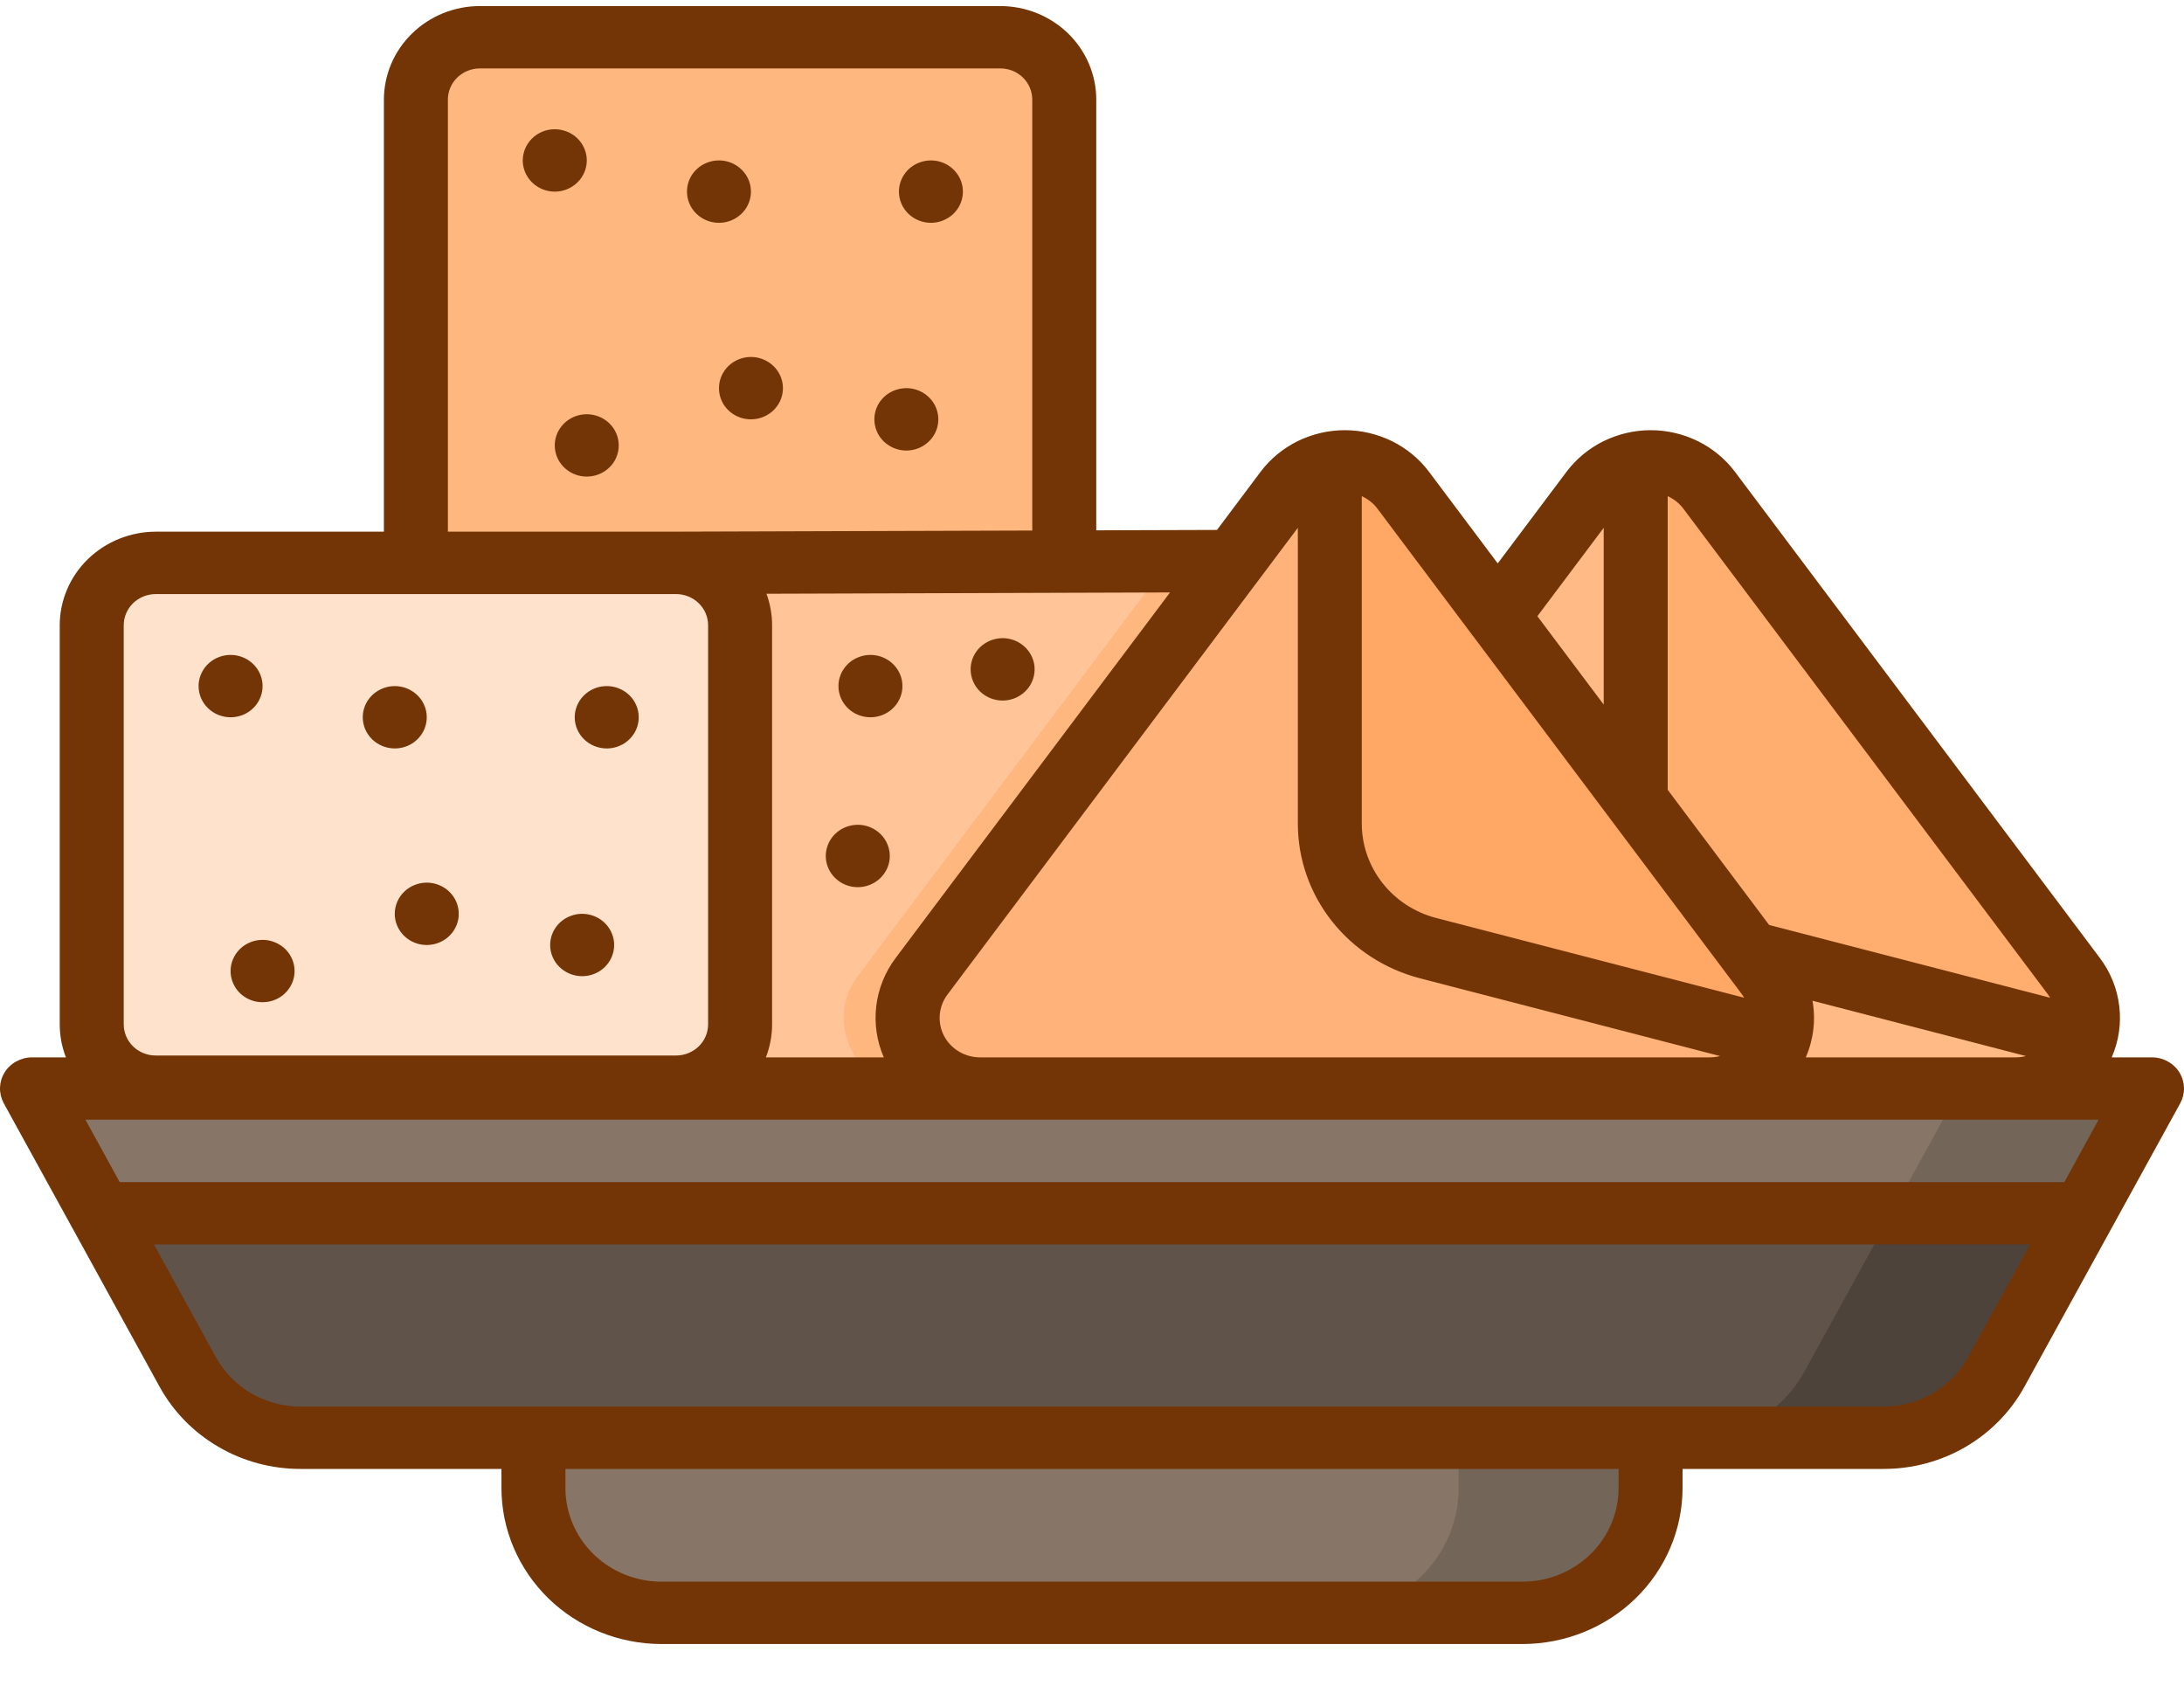
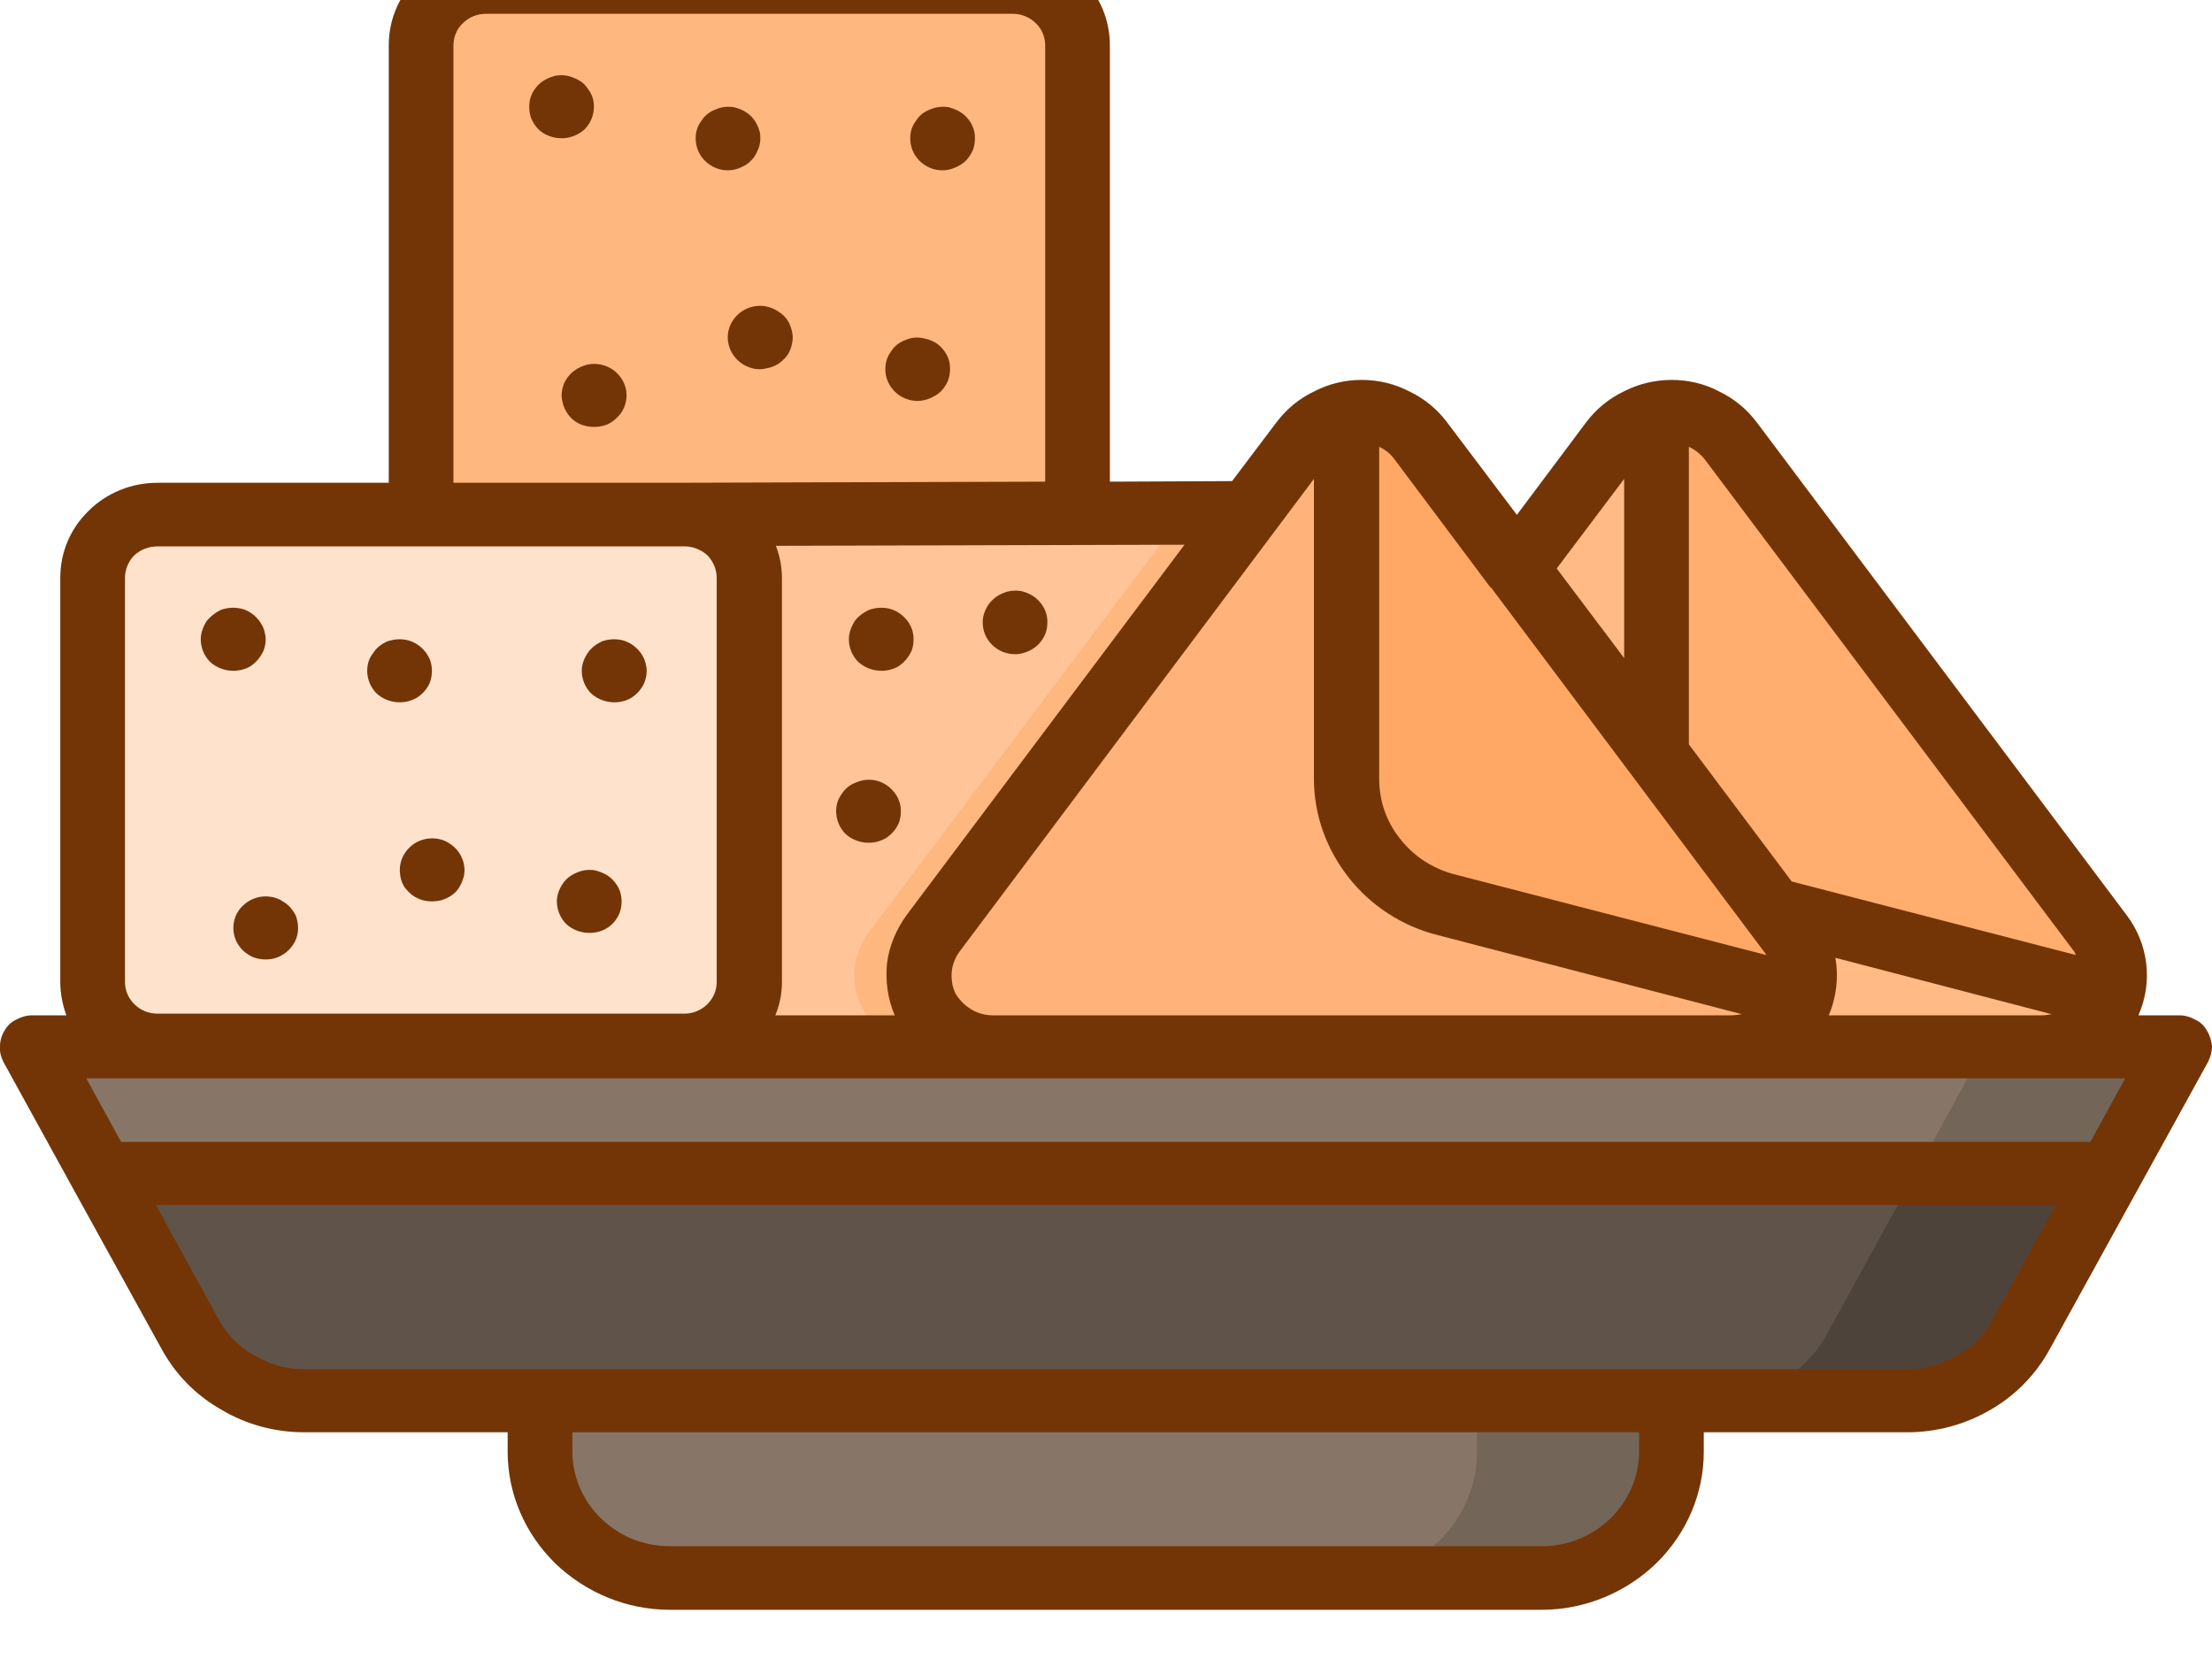
- <svg xmlns="http://www.w3.org/2000/svg" width="40" height="31" viewBox="0 0 40 31" fill="none">
-   <path d="M18.32 0.757H8.789C8.142 0.757 7.617 1.269 7.617 1.899V10.351C7.617 10.982 8.142 11.493 8.789 11.493H18.32C18.968 11.493 19.492 10.982 19.492 10.351V1.899C19.492 1.269 18.968 0.757 18.32 0.757Z" fill="#FFB780" />
-   <path d="M24.102 11.526V18.836C24.102 19.085 24.018 19.328 23.863 19.527C23.708 19.725 23.491 19.869 23.244 19.936C23.142 19.964 23.036 19.978 22.93 19.978H13.398C13.088 19.978 12.79 19.858 12.57 19.644C12.35 19.43 12.227 19.139 12.227 18.836V11.526C12.227 11.223 12.35 10.933 12.57 10.719C12.79 10.505 13.088 10.384 13.398 10.384H22.93C23.241 10.384 23.538 10.505 23.758 10.719C23.978 10.933 24.102 11.223 24.102 11.526Z" fill="#FFC599" />
-   <path d="M21.659 13.784C21.983 13.784 22.245 13.528 22.245 13.212C22.245 12.897 21.983 12.641 21.659 12.641C21.336 12.641 21.073 12.897 21.073 13.212C21.073 13.528 21.336 13.784 21.659 13.784Z" fill="#FFB780" />
-   <path d="M21.209 17.955C21.533 17.955 21.795 17.699 21.795 17.384C21.795 17.068 21.533 16.813 21.209 16.813C20.885 16.813 20.623 17.068 20.623 17.384C20.623 17.699 20.885 17.955 21.209 17.955Z" fill="#FFB780" />
-   <path d="M18.363 17.384C18.687 17.384 18.949 17.128 18.949 16.812C18.949 16.497 18.687 16.241 18.363 16.241C18.04 16.241 17.777 16.497 17.777 16.812C17.777 17.128 18.04 17.384 18.363 17.384Z" fill="#FFB780" />
-   <path d="M38.182 19.024C38.099 19.289 37.931 19.521 37.703 19.686C37.474 19.85 37.197 19.938 36.913 19.937H23.553C23.308 19.937 23.068 19.871 22.859 19.746C22.651 19.621 22.481 19.442 22.37 19.229C22.259 19.016 22.211 18.777 22.231 18.539C22.251 18.301 22.338 18.073 22.482 17.88L29.162 8.98C29.285 8.816 29.447 8.683 29.633 8.591C29.819 8.499 30.025 8.451 30.233 8.451C30.442 8.451 30.648 8.499 30.834 8.591C31.02 8.683 31.181 8.816 31.304 8.98L37.984 17.88C38.108 18.042 38.19 18.23 38.224 18.429C38.258 18.628 38.244 18.832 38.182 19.024Z" fill="#FFBA85" />
-   <path d="M38.182 19.024L38.179 19.029L31.757 17.365C31.241 17.231 30.785 16.936 30.46 16.523C30.135 16.111 29.959 15.606 29.959 15.086V8.479L30.112 8.456C30.34 8.435 30.57 8.472 30.78 8.564C30.989 8.656 31.17 8.799 31.304 8.98L37.984 17.88C38.108 18.042 38.19 18.23 38.224 18.429C38.258 18.628 38.244 18.832 38.182 19.024Z" fill="#FFAE70" />
-   <path d="M12.383 10.385H2.852C2.204 10.385 1.68 10.897 1.68 11.527V18.837C1.68 19.468 2.204 19.979 2.852 19.979H12.383C13.03 19.979 13.555 19.468 13.555 18.837V11.527C13.555 10.897 13.03 10.385 12.383 10.385Z" fill="#FFE2CC" />
-   <path d="M24.102 11.526V18.836C24.102 19.085 24.018 19.328 23.863 19.527C23.708 19.725 23.491 19.869 23.244 19.936H16.778C16.533 19.936 16.293 19.87 16.084 19.745C15.875 19.62 15.706 19.441 15.595 19.228C15.484 19.015 15.436 18.777 15.456 18.539C15.475 18.301 15.562 18.073 15.707 17.88L21.332 10.384H22.93C23.241 10.384 23.538 10.505 23.758 10.719C23.978 10.933 24.102 11.223 24.102 11.526Z" fill="#FFB780" />
-   <path d="M32.577 19.028V19.028C32.494 19.292 32.326 19.523 32.098 19.687C31.869 19.85 31.593 19.938 31.31 19.937H17.95C17.705 19.937 17.465 19.871 17.256 19.746C17.047 19.621 16.878 19.442 16.767 19.229C16.656 19.016 16.608 18.777 16.627 18.539C16.647 18.301 16.734 18.073 16.879 17.88L23.559 8.98C23.751 8.721 24.036 8.542 24.357 8.478C24.607 8.426 24.867 8.446 25.105 8.535C25.344 8.624 25.551 8.779 25.702 8.98L32.381 17.88C32.505 18.042 32.588 18.231 32.621 18.431C32.656 18.63 32.64 18.835 32.577 19.028Z" fill="#FFB37A" />
-   <path d="M32.577 19.028V19.028L26.153 17.365C25.638 17.231 25.182 16.935 24.857 16.523C24.532 16.111 24.355 15.606 24.355 15.086V8.479L24.357 8.478C24.607 8.426 24.867 8.446 25.105 8.535C25.344 8.624 25.551 8.779 25.702 8.98L32.381 17.88C32.505 18.042 32.588 18.231 32.621 18.431C32.656 18.63 32.64 18.835 32.577 19.028Z" fill="#FFA866" />
-   <path d="M9.77 26.334H30.23V27.256C30.23 27.862 29.983 28.443 29.543 28.871C29.104 29.299 28.508 29.54 27.886 29.54H12.113C11.492 29.54 10.896 29.299 10.456 28.871C10.017 28.443 9.77 27.862 9.77 27.256V26.334Z" fill="#877567" />
-   <path d="M26.715 26.334V27.256C26.715 27.862 26.468 28.443 26.028 28.871C25.589 29.299 24.993 29.54 24.371 29.54H27.887C28.508 29.54 29.105 29.299 29.544 28.871C29.983 28.443 30.23 27.862 30.23 27.256V26.334H26.715Z" fill="#746559" />
-   <path d="M39.414 19.937L38.156 22.226L36.561 25.127C36.361 25.491 36.063 25.796 35.699 26.009C35.336 26.221 34.919 26.333 34.495 26.333H5.505C5.081 26.333 4.665 26.221 4.301 26.009C3.937 25.796 3.639 25.491 3.439 25.127L1.841 22.221L0.586 19.937H39.414Z" fill="#60534A" />
-   <path d="M35.898 19.937L34.64 22.226L33.045 25.127C32.845 25.491 32.547 25.796 32.183 26.009C31.82 26.221 31.404 26.333 30.98 26.333H34.495C34.919 26.333 35.335 26.221 35.699 26.009C36.063 25.796 36.361 25.491 36.561 25.127L38.155 22.226L39.414 19.937H35.898Z" fill="#4D433B" />
-   <path d="M39.414 19.937L38.156 22.226L38.074 22.221H1.841L0.586 19.937H39.414Z" fill="#877567" />
-   <path d="M35.899 19.937L34.643 22.221H38.075L38.156 22.226L39.414 19.937H35.899Z" fill="#746559" />
-   <path d="M39.917 19.644C39.865 19.559 39.791 19.489 39.703 19.441C39.615 19.392 39.515 19.366 39.414 19.366H38.676C38.805 19.07 38.853 18.746 38.814 18.426C38.776 18.107 38.653 17.802 38.457 17.543L31.777 8.643C31.599 8.406 31.367 8.214 31.099 8.081C30.831 7.949 30.534 7.879 30.233 7.879C29.932 7.879 29.636 7.949 29.367 8.081C29.099 8.214 28.867 8.406 28.689 8.643L27.431 10.319L26.174 8.643C25.997 8.406 25.764 8.214 25.496 8.081C25.227 7.949 24.931 7.879 24.63 7.879C24.329 7.879 24.033 7.949 23.764 8.081C23.496 8.214 23.264 8.406 23.086 8.643L22.289 9.706L20.078 9.713V1.824C20.078 1.37 19.892 0.934 19.563 0.613C19.233 0.292 18.786 0.111 18.32 0.111H8.789C8.323 0.111 7.876 0.292 7.547 0.613C7.217 0.934 7.032 1.37 7.031 1.824V9.738H2.852C2.386 9.739 1.939 9.92 1.609 10.241C1.28 10.562 1.094 10.998 1.094 11.452V18.761C1.094 18.968 1.132 19.173 1.207 19.366H0.586C0.485 19.366 0.385 19.392 0.297 19.441C0.209 19.489 0.135 19.559 0.083 19.644C0.031 19.729 0.003 19.825 0 19.924C-0.002 20.022 0.022 20.12 0.069 20.207L1.325 22.491L1.328 22.496L2.922 25.397C3.172 25.853 3.545 26.234 4 26.499C4.454 26.765 4.975 26.905 5.505 26.904H9.184V27.256C9.185 28.012 9.494 28.738 10.043 29.274C10.592 29.809 11.337 30.11 12.114 30.111H27.886C28.663 30.11 29.408 29.809 29.957 29.274C30.506 28.738 30.815 28.012 30.816 27.256V26.904H34.495C35.025 26.905 35.546 26.765 36.001 26.5C36.455 26.234 36.828 25.853 37.078 25.397L39.931 20.207C39.978 20.12 40.002 20.022 40 19.924C39.997 19.825 39.969 19.729 39.917 19.644ZM30.544 9.088C30.658 9.14 30.757 9.218 30.831 9.317L37.511 18.217C37.525 18.236 37.536 18.255 37.548 18.274L32.402 16.941L30.544 14.466V9.088ZM33.196 18.329L37.106 19.342C37.043 19.358 36.978 19.366 36.913 19.366H33.073C33.215 19.039 33.258 18.679 33.196 18.329ZM29.372 9.667V12.905L28.157 11.286L29.372 9.667ZM24.941 9.088C25.055 9.14 25.154 9.218 25.228 9.317L26.958 11.622L26.963 11.628L31.908 18.217C31.922 18.236 31.933 18.255 31.945 18.274L26.304 16.813C25.913 16.712 25.568 16.487 25.322 16.175C25.075 15.863 24.942 15.48 24.941 15.086L24.941 9.088ZM23.77 9.667V15.086C23.77 15.732 23.989 16.359 24.393 16.871C24.797 17.383 25.363 17.75 26.003 17.917L31.503 19.342C31.44 19.358 31.375 19.366 31.31 19.366H17.95C17.813 19.366 17.679 19.329 17.562 19.259C17.446 19.19 17.351 19.09 17.289 18.971C17.227 18.852 17.201 18.718 17.212 18.585C17.223 18.453 17.271 18.325 17.352 18.217L23.77 9.667ZM21.429 10.851L16.406 17.543C16.21 17.802 16.087 18.107 16.049 18.426C16.01 18.746 16.058 19.07 16.187 19.366H14.027C14.102 19.173 14.141 18.968 14.141 18.761V11.452C14.141 11.255 14.106 11.06 14.038 10.875L21.429 10.851ZM8.203 1.824C8.203 1.673 8.265 1.527 8.375 1.42C8.485 1.313 8.634 1.253 8.789 1.253H18.32C18.476 1.253 18.625 1.313 18.735 1.42C18.844 1.527 18.906 1.673 18.906 1.824V9.717L12.225 9.738H8.203V1.824ZM2.266 11.452C2.266 11.3 2.328 11.155 2.437 11.048C2.547 10.941 2.696 10.881 2.852 10.881H12.383C12.538 10.881 12.687 10.941 12.797 11.048C12.907 11.155 12.969 11.3 12.969 11.452V18.761C12.969 18.913 12.907 19.058 12.797 19.165C12.687 19.272 12.538 19.332 12.383 19.332H2.852C2.696 19.332 2.547 19.272 2.437 19.165C2.328 19.058 2.266 18.913 2.266 18.761V11.452ZM29.644 27.256C29.644 27.71 29.458 28.145 29.129 28.466C28.799 28.788 28.352 28.968 27.886 28.969H12.114C11.648 28.968 11.201 28.788 10.871 28.466C10.542 28.145 10.356 27.71 10.356 27.256V26.904H29.644V27.256ZM36.044 24.858C35.895 25.131 35.671 25.36 35.398 25.519C35.125 25.678 34.813 25.762 34.495 25.762H5.505C5.187 25.762 4.875 25.678 4.602 25.519C4.329 25.36 4.105 25.131 3.955 24.858L2.82 22.793H37.18L36.044 24.858ZM37.808 21.651H2.192L1.565 20.508H38.435L37.808 21.651ZM15.942 13.137C16.058 13.137 16.171 13.104 16.267 13.041C16.364 12.978 16.439 12.889 16.483 12.785C16.528 12.68 16.539 12.566 16.517 12.455C16.494 12.344 16.438 12.242 16.356 12.162C16.274 12.082 16.17 12.028 16.056 12.006C15.943 11.984 15.825 11.995 15.718 12.039C15.611 12.082 15.519 12.155 15.455 12.249C15.39 12.343 15.356 12.453 15.356 12.566C15.356 12.718 15.418 12.863 15.528 12.97C15.637 13.077 15.787 13.137 15.942 13.137ZM18.363 12.831C18.479 12.831 18.592 12.797 18.688 12.734C18.785 12.671 18.86 12.582 18.904 12.478C18.948 12.374 18.96 12.259 18.938 12.148C18.915 12.037 18.859 11.935 18.777 11.856C18.695 11.776 18.591 11.721 18.477 11.699C18.363 11.677 18.246 11.689 18.139 11.732C18.032 11.775 17.94 11.848 17.876 11.942C17.811 12.036 17.777 12.146 17.777 12.259C17.777 12.411 17.839 12.556 17.948 12.663C18.058 12.77 18.207 12.831 18.363 12.831ZM15.71 16.249C15.826 16.249 15.94 16.215 16.036 16.152C16.132 16.09 16.207 16 16.252 15.896C16.296 15.792 16.308 15.677 16.285 15.566C16.262 15.456 16.207 15.354 16.125 15.274C16.043 15.194 15.938 15.14 15.825 15.117C15.711 15.095 15.593 15.107 15.486 15.15C15.379 15.193 15.287 15.267 15.223 15.36C15.159 15.454 15.124 15.565 15.124 15.678C15.124 15.829 15.186 15.974 15.296 16.081C15.406 16.189 15.555 16.249 15.71 16.249ZM16.6 8.252C16.715 8.252 16.829 8.218 16.925 8.155C17.021 8.093 17.097 8.003 17.141 7.899C17.185 7.795 17.197 7.68 17.174 7.569C17.152 7.458 17.096 7.356 17.014 7.277C16.932 7.197 16.828 7.142 16.714 7.12C16.6 7.098 16.482 7.11 16.375 7.153C16.268 7.196 16.177 7.269 16.112 7.363C16.048 7.457 16.014 7.567 16.014 7.68C16.014 7.832 16.075 7.977 16.185 8.084C16.295 8.191 16.444 8.252 16.6 8.252ZM13.168 7.109C13.168 7.222 13.202 7.333 13.266 7.427C13.331 7.521 13.422 7.594 13.529 7.637C13.636 7.68 13.754 7.691 13.868 7.669C13.981 7.647 14.086 7.593 14.168 7.513C14.25 7.433 14.306 7.332 14.328 7.221C14.351 7.11 14.339 6.995 14.295 6.891C14.25 6.786 14.175 6.697 14.079 6.635C13.983 6.572 13.869 6.538 13.753 6.538C13.598 6.538 13.449 6.598 13.339 6.706C13.229 6.813 13.168 6.958 13.168 7.109ZM17.05 4.081C17.166 4.081 17.279 4.047 17.375 3.984C17.472 3.922 17.547 3.832 17.591 3.728C17.635 3.624 17.647 3.509 17.624 3.398C17.602 3.287 17.546 3.186 17.464 3.106C17.382 3.026 17.278 2.971 17.164 2.949C17.05 2.927 16.933 2.939 16.826 2.982C16.718 3.025 16.627 3.098 16.563 3.192C16.498 3.286 16.464 3.397 16.464 3.51C16.464 3.661 16.526 3.806 16.635 3.913C16.745 4.02 16.894 4.081 17.05 4.081ZM10.747 2.938C10.747 2.826 10.712 2.715 10.648 2.621C10.584 2.527 10.492 2.454 10.385 2.411C10.278 2.368 10.16 2.356 10.046 2.378C9.933 2.4 9.828 2.455 9.746 2.535C9.664 2.615 9.609 2.716 9.586 2.827C9.563 2.938 9.575 3.053 9.619 3.157C9.664 3.261 9.739 3.351 9.835 3.413C9.932 3.476 10.045 3.51 10.161 3.51C10.316 3.51 10.465 3.449 10.575 3.342C10.685 3.235 10.747 3.09 10.747 2.938ZM13.168 4.081C13.283 4.081 13.397 4.047 13.493 3.984C13.589 3.922 13.665 3.832 13.709 3.728C13.753 3.624 13.765 3.509 13.742 3.398C13.72 3.287 13.664 3.186 13.582 3.106C13.5 3.026 13.396 2.971 13.282 2.949C13.168 2.927 13.05 2.939 12.943 2.982C12.836 3.025 12.745 3.098 12.68 3.192C12.616 3.286 12.582 3.397 12.582 3.51C12.582 3.661 12.643 3.806 12.753 3.913C12.863 4.02 13.012 4.081 13.168 4.081ZM10.747 7.587C10.631 7.587 10.517 7.62 10.421 7.683C10.325 7.746 10.25 7.835 10.205 7.939C10.161 8.043 10.149 8.158 10.172 8.269C10.194 8.38 10.25 8.482 10.332 8.561C10.414 8.641 10.519 8.696 10.632 8.718C10.746 8.74 10.864 8.728 10.971 8.685C11.078 8.642 11.169 8.569 11.234 8.475C11.298 8.381 11.332 8.271 11.332 8.158C11.332 8.006 11.271 7.861 11.161 7.754C11.051 7.647 10.902 7.587 10.747 7.587ZM4.223 13.137C4.339 13.137 4.452 13.104 4.549 13.041C4.645 12.978 4.72 12.889 4.764 12.785C4.809 12.68 4.82 12.566 4.798 12.455C4.775 12.344 4.719 12.242 4.637 12.162C4.556 12.083 4.451 12.028 4.337 12.006C4.224 11.984 4.106 11.995 3.999 12.039C3.892 12.082 3.8 12.155 3.736 12.249C3.672 12.343 3.637 12.453 3.637 12.566C3.637 12.718 3.699 12.863 3.809 12.97C3.919 13.077 4.068 13.137 4.223 13.137ZM7.23 13.708C7.346 13.708 7.459 13.675 7.556 13.612C7.652 13.549 7.727 13.46 7.771 13.356C7.816 13.252 7.827 13.137 7.805 13.026C7.782 12.915 7.726 12.813 7.644 12.733C7.562 12.654 7.458 12.599 7.344 12.577C7.231 12.555 7.113 12.566 7.006 12.61C6.899 12.653 6.807 12.726 6.743 12.82C6.678 12.914 6.644 13.024 6.644 13.137C6.644 13.289 6.706 13.434 6.816 13.541C6.926 13.648 7.075 13.708 7.23 13.708ZM4.223 17.785C4.223 17.898 4.258 18.009 4.322 18.103C4.386 18.197 4.478 18.27 4.585 18.313C4.692 18.356 4.81 18.367 4.923 18.345C5.037 18.323 5.142 18.269 5.223 18.189C5.305 18.109 5.361 18.008 5.384 17.897C5.406 17.786 5.395 17.671 5.35 17.567C5.306 17.462 5.231 17.373 5.135 17.311C5.038 17.248 4.925 17.214 4.809 17.214C4.654 17.214 4.505 17.274 4.395 17.381C4.285 17.489 4.223 17.634 4.223 17.785ZM11.112 13.708C11.228 13.708 11.341 13.675 11.438 13.612C11.534 13.549 11.609 13.46 11.654 13.356C11.698 13.251 11.71 13.137 11.687 13.026C11.664 12.915 11.608 12.813 11.527 12.733C11.445 12.654 11.34 12.599 11.227 12.577C11.113 12.555 10.995 12.566 10.888 12.61C10.781 12.653 10.69 12.726 10.625 12.82C10.561 12.914 10.526 13.024 10.526 13.137C10.526 13.289 10.588 13.434 10.698 13.541C10.808 13.648 10.957 13.708 11.112 13.708ZM10.662 17.879C10.778 17.879 10.891 17.846 10.988 17.783C11.084 17.72 11.159 17.631 11.203 17.527C11.248 17.422 11.259 17.308 11.237 17.197C11.214 17.086 11.158 16.984 11.076 16.904C10.995 16.825 10.89 16.77 10.776 16.748C10.663 16.726 10.545 16.737 10.438 16.781C10.331 16.824 10.239 16.897 10.175 16.991C10.111 17.085 10.076 17.195 10.076 17.308C10.076 17.46 10.138 17.605 10.248 17.712C10.358 17.819 10.507 17.879 10.662 17.879ZM7.23 16.737C7.23 16.85 7.264 16.96 7.329 17.054C7.393 17.148 7.485 17.221 7.592 17.265C7.699 17.308 7.817 17.319 7.93 17.297C8.044 17.275 8.148 17.221 8.23 17.141C8.312 17.061 8.368 16.959 8.391 16.849C8.413 16.738 8.402 16.623 8.357 16.518C8.313 16.414 8.238 16.325 8.141 16.262C8.045 16.2 7.932 16.166 7.816 16.166C7.661 16.166 7.512 16.226 7.402 16.333C7.292 16.44 7.23 16.586 7.23 16.737Z" fill="#733506" />
+ <svg xmlns="http://www.w3.org/2000/svg" width="40" height="30" viewBox="0 0 40 30" fill="none">
+   <defs />
+   <path d="M8.78 -0.25L18.32 -0.25C18.96 -0.25 19.49 0.26 19.49 0.89L19.49 9.35C19.49 9.98 18.96 10.49 18.32 10.49L8.78 10.49C8.14 10.49 7.61 9.98 7.61 9.35L7.61 0.89C7.61 0.26 8.14 -0.25 8.78 -0.25Z" fill="#FFB780" fill-opacity="1" fill-rule="evenodd" />
+   <path d="M24.1 10.52L24.1 17.83C24.1 18.08 24.01 18.32 23.86 18.52C23.7 18.72 23.49 18.86 23.24 18.93C23.14 18.96 23.03 18.97 22.92 18.97L13.39 18.97C13.08 18.97 12.79 18.85 12.56 18.64C12.34 18.42 12.22 18.13 12.22 17.83L12.22 10.52C12.22 10.22 12.35 9.93 12.57 9.71C12.79 9.5 13.08 9.38 13.39 9.38L22.92 9.38C23.24 9.38 23.53 9.5 23.75 9.71C23.97 9.93 24.1 10.22 24.1 10.52Z" fill="#FFC599" fill-opacity="1" fill-rule="nonzero" />
+   <path d="M22.24 12.21C22.24 12.52 21.98 12.78 21.65 12.78C21.33 12.78 21.07 12.52 21.07 12.21C21.07 11.89 21.33 11.64 21.65 11.64C21.98 11.64 22.24 11.89 22.24 12.21Z" fill="#FFB780" fill-opacity="1" fill-rule="evenodd" />
+   <path d="M21.79 16.38C21.79 16.69 21.53 16.95 21.2 16.95C20.88 16.95 20.62 16.69 20.62 16.38C20.62 16.06 20.88 15.81 21.2 15.81C21.53 15.81 21.79 16.06 21.79 16.38Z" fill="#FFB780" fill-opacity="1" fill-rule="evenodd" />
+   <path d="M18.94 15.81C18.94 16.12 18.68 16.38 18.36 16.38C18.04 16.38 17.77 16.12 17.77 15.81C17.77 15.49 18.04 15.24 18.36 15.24C18.68 15.24 18.94 15.49 18.94 15.81Z" fill="#FFB780" fill-opacity="1" fill-rule="evenodd" />
+   <path d="M38.18 18.02C38.09 18.28 37.93 18.52 37.7 18.68C37.47 18.85 37.19 18.93 36.91 18.93L23.55 18.93C23.3 18.93 23.06 18.87 22.85 18.74C22.65 18.62 22.48 18.44 22.37 18.22C22.25 18.01 22.21 17.77 22.23 17.53C22.25 17.3 22.33 17.07 22.48 16.88L29.16 7.97C29.28 7.81 29.44 7.68 29.63 7.59C29.81 7.49 30.02 7.45 30.23 7.45C30.44 7.45 30.64 7.49 30.83 7.59C31.01 7.68 31.18 7.81 31.3 7.97L37.98 16.88C38.1 17.04 38.18 17.23 38.22 17.42C38.25 17.62 38.24 17.83 38.18 18.02Z" fill="#FFBA85" fill-opacity="1" fill-rule="nonzero" />
+   <path d="M38.18 18.02L38.17 18.02L31.75 16.36C31.24 16.23 30.78 15.93 30.46 15.52C30.13 15.11 29.95 14.6 29.95 14.08L29.95 7.47L30.11 7.45C30.34 7.43 30.57 7.47 30.77 7.56C30.98 7.65 31.16 7.79 31.3 7.97L37.98 16.88C38.1 17.04 38.18 17.23 38.22 17.42C38.25 17.62 38.24 17.83 38.18 18.02Z" fill="#FFAE70" fill-opacity="1" fill-rule="nonzero" />
+   <path d="M2.85 9.38L12.38 9.38C13.03 9.38 13.55 9.89 13.55 10.52L13.55 17.83C13.55 18.46 13.03 18.97 12.38 18.97L2.85 18.97C2.2 18.97 1.67 18.46 1.67 17.83L1.67 10.52C1.67 9.89 2.2 9.38 2.85 9.38Z" fill="#FFE2CC" fill-opacity="1" fill-rule="evenodd" />
+   <path d="M24.1 10.52L24.1 17.83C24.1 18.08 24.01 18.32 23.86 18.52C23.7 18.72 23.49 18.86 23.24 18.93L16.77 18.93C16.53 18.93 16.29 18.87 16.08 18.74C15.87 18.62 15.7 18.44 15.59 18.22C15.48 18.01 15.43 17.77 15.45 17.53C15.47 17.3 15.56 17.07 15.7 16.87L21.33 9.38L22.92 9.38C23.24 9.38 23.53 9.5 23.75 9.71C23.97 9.93 24.1 10.22 24.1 10.52Z" fill="#FFB780" fill-opacity="1" fill-rule="nonzero" />
+   <path d="M32.57 18.02L32.57 18.02C32.49 18.29 32.32 18.52 32.09 18.68C31.86 18.85 31.59 18.93 31.31 18.93L17.95 18.93C17.7 18.93 17.46 18.87 17.25 18.74C17.04 18.62 16.87 18.44 16.76 18.22C16.65 18.01 16.6 17.77 16.62 17.53C16.64 17.3 16.73 17.07 16.87 16.88L23.55 7.97C23.75 7.72 24.03 7.54 24.35 7.47C24.6 7.42 24.86 7.44 25.1 7.53C25.34 7.62 25.55 7.77 25.7 7.97L32.38 16.88C32.5 17.04 32.58 17.23 32.62 17.43C32.65 17.63 32.63 17.83 32.57 18.02Z" fill="#FFB37A" fill-opacity="1" fill-rule="nonzero" />
+   <path d="M32.57 18.02L32.57 18.02L26.15 16.36C25.63 16.23 25.18 15.93 24.85 15.52C24.53 15.11 24.35 14.6 24.35 14.08L24.35 7.47L24.35 7.47C24.6 7.42 24.86 7.44 25.1 7.53C25.34 7.62 25.55 7.77 25.7 7.97L32.38 16.88C32.5 17.04 32.58 17.23 32.62 17.43C32.65 17.63 32.63 17.83 32.57 18.02Z" fill="#FFA866" fill-opacity="1" fill-rule="nonzero" />
+   <path d="M9.76 25.33L30.22 25.33L30.22 26.25C30.22 26.86 29.98 27.44 29.54 27.87C29.1 28.29 28.5 28.54 27.88 28.54L12.11 28.54C11.49 28.54 10.89 28.29 10.45 27.87C10.01 27.44 9.76 26.86 9.76 26.25L9.76 25.33Z" fill="#877567" fill-opacity="1" fill-rule="nonzero" />
+   <path d="M26.71 25.33L26.71 26.25C26.71 26.86 26.46 27.44 26.02 27.87C25.58 28.29 24.99 28.54 24.37 28.54L27.88 28.54C28.5 28.54 29.1 28.29 29.54 27.87C29.98 27.44 30.23 26.86 30.23 26.25L30.23 25.33L26.71 25.33Z" fill="#746559" fill-opacity="1" fill-rule="nonzero" />
+   <path d="M39.41 18.93L38.15 21.22L36.56 24.12C36.36 24.49 36.06 24.79 35.69 25C35.33 25.22 34.91 25.33 34.49 25.33L5.5 25.33C5.08 25.33 4.66 25.22 4.3 25C3.93 24.79 3.63 24.49 3.43 24.12L1.84 21.22L0.58 18.93L39.41 18.93Z" fill="#60534A" fill-opacity="1" fill-rule="nonzero" />
+   <path d="M35.89 18.93L34.63 21.22L33.04 24.12C32.84 24.49 32.54 24.79 32.18 25C31.81 25.22 31.4 25.33 30.97 25.33L34.49 25.33C34.91 25.33 35.33 25.22 35.69 25C36.06 24.79 36.36 24.49 36.56 24.12L38.15 21.22L39.41 18.93L35.89 18.93Z" fill="#4D433B" fill-opacity="1" fill-rule="nonzero" />
+   <path d="M39.41 18.93L38.15 21.22L38.07 21.22L1.84 21.22L0.58 18.93L39.41 18.93Z" fill="#877567" fill-opacity="1" fill-rule="nonzero" />
+   <path d="M35.89 18.93L34.64 21.22L38.07 21.22L38.15 21.22L39.41 18.93L35.89 18.93Z" fill="#746559" fill-opacity="1" fill-rule="nonzero" />
+   <path d="M39.91 18.64C39.86 18.55 39.79 18.48 39.7 18.44C39.61 18.39 39.51 18.36 39.41 18.36L38.67 18.36C38.8 18.06 38.85 17.74 38.81 17.42C38.77 17.1 38.65 16.8 38.45 16.54L31.77 7.64C31.59 7.4 31.36 7.21 31.09 7.08C30.83 6.94 30.53 6.87 30.23 6.87C29.93 6.87 29.63 6.94 29.36 7.08C29.09 7.21 28.86 7.4 28.68 7.64L27.43 9.31L26.17 7.64C25.99 7.4 25.76 7.21 25.49 7.08C25.22 6.94 24.93 6.87 24.62 6.87C24.32 6.87 24.03 6.94 23.76 7.08C23.49 7.21 23.26 7.4 23.08 7.64L22.28 8.7L20.07 8.71L20.07 0.82C20.07 0.36 19.89 -0.07 19.56 -0.39C19.23 -0.71 18.78 -0.89 18.32 -0.89L8.78 -0.89C8.32 -0.89 7.87 -0.71 7.54 -0.39C7.21 -0.07 7.03 0.36 7.03 0.82L7.03 8.73L2.85 8.73C2.38 8.73 1.93 8.91 1.6 9.24C1.27 9.56 1.09 9.99 1.09 10.45L1.09 17.76C1.09 17.96 1.13 18.17 1.2 18.36L0.58 18.36C0.48 18.36 0.38 18.39 0.29 18.44C0.2 18.48 0.13 18.55 0.08 18.64C0.03 18.72 0 18.82 0 18.92C-0.01 19.02 0.02 19.12 0.06 19.2L1.32 21.49L1.32 21.49L2.92 24.39C3.17 24.85 3.54 25.23 4 25.49C4.45 25.76 4.97 25.9 5.5 25.9L9.18 25.9L9.18 26.25C9.18 27.01 9.49 27.73 10.04 28.27C10.59 28.8 11.33 29.11 12.11 29.11L27.88 29.11C28.66 29.11 29.4 28.8 29.95 28.27C30.5 27.73 30.81 27.01 30.81 26.25L30.81 25.9L34.49 25.9C35.02 25.9 35.54 25.76 36 25.49C36.45 25.23 36.82 24.85 37.07 24.39L39.93 19.2C39.97 19.12 40 19.02 40 18.92C39.99 18.82 39.96 18.72 39.91 18.64ZM30.54 8.08C30.65 8.13 30.75 8.21 30.83 8.31L37.51 17.21C37.52 17.23 37.53 17.25 37.54 17.27L32.4 15.94L30.54 13.46L30.54 8.08ZM33.19 17.32L37.1 18.34C37.04 18.35 36.97 18.36 36.91 18.36L33.07 18.36C33.21 18.03 33.25 17.67 33.19 17.32ZM29.37 8.66L29.37 11.9L28.15 10.28L29.37 8.66ZM24.94 8.08C25.05 8.13 25.15 8.21 25.22 8.31L26.95 10.62L26.96 10.62L31.9 17.21C31.92 17.23 31.93 17.25 31.94 17.27L26.3 15.81C25.91 15.71 25.56 15.48 25.32 15.17C25.07 14.86 24.94 14.48 24.94 14.08L24.94 8.08ZM23.76 8.66L23.76 14.08C23.76 14.73 23.98 15.35 24.39 15.87C24.79 16.38 25.36 16.75 26 16.91L31.5 18.34C31.43 18.35 31.37 18.36 31.3 18.36L17.95 18.36C17.81 18.36 17.67 18.32 17.56 18.25C17.44 18.18 17.35 18.08 17.28 17.97C17.22 17.85 17.2 17.71 17.21 17.58C17.22 17.45 17.27 17.32 17.35 17.21L23.76 8.66ZM21.42 9.85L16.4 16.54C16.21 16.8 16.08 17.1 16.04 17.42C16.01 17.74 16.05 18.06 16.18 18.36L14.02 18.36C14.1 18.17 14.14 17.96 14.14 17.76L14.14 10.45C14.14 10.25 14.1 10.05 14.03 9.87L21.42 9.85ZM8.2 0.82C8.2 0.67 8.26 0.52 8.37 0.42C8.48 0.31 8.63 0.25 8.78 0.25L18.32 0.25C18.47 0.25 18.62 0.31 18.73 0.42C18.84 0.52 18.9 0.67 18.9 0.82L18.9 8.71L12.22 8.73L8.2 8.73L8.2 0.82ZM2.26 10.45C2.26 10.3 2.32 10.15 2.43 10.04C2.54 9.94 2.69 9.88 2.85 9.88L12.38 9.88C12.53 9.88 12.68 9.94 12.79 10.04C12.9 10.15 12.96 10.3 12.96 10.45L12.96 17.76C12.96 17.91 12.9 18.05 12.79 18.16C12.68 18.27 12.53 18.33 12.38 18.33L2.85 18.33C2.69 18.33 2.54 18.27 2.43 18.16C2.32 18.05 2.26 17.91 2.26 17.76L2.26 10.45ZM29.64 26.25C29.64 26.7 29.45 27.14 29.12 27.46C28.79 27.78 28.35 27.96 27.88 27.96L12.11 27.96C11.64 27.96 11.2 27.78 10.87 27.46C10.54 27.14 10.35 26.7 10.35 26.25L10.35 25.9L29.64 25.9L29.64 26.25ZM36.04 23.85C35.89 24.13 35.67 24.36 35.39 24.51C35.12 24.67 34.81 24.76 34.49 24.76L5.5 24.76C5.18 24.76 4.87 24.67 4.6 24.51C4.32 24.36 4.1 24.13 3.95 23.85L2.82 21.79L37.17 21.79L36.04 23.85ZM37.8 20.65L2.19 20.65L1.56 19.5L38.43 19.5L37.8 20.65ZM15.94 12.13C16.05 12.13 16.17 12.1 16.26 12.04C16.36 11.97 16.43 11.88 16.48 11.78C16.52 11.68 16.53 11.56 16.51 11.45C16.49 11.34 16.43 11.24 16.35 11.16C16.27 11.08 16.16 11.02 16.05 11C15.94 10.98 15.82 10.99 15.71 11.03C15.61 11.08 15.51 11.15 15.45 11.24C15.39 11.34 15.35 11.45 15.35 11.56C15.35 11.71 15.41 11.86 15.52 11.97C15.63 12.07 15.78 12.13 15.94 12.13ZM18.36 11.83C18.47 11.83 18.59 11.79 18.68 11.73C18.78 11.67 18.85 11.58 18.9 11.47C18.94 11.37 18.95 11.25 18.93 11.14C18.91 11.03 18.85 10.93 18.77 10.85C18.69 10.77 18.59 10.72 18.47 10.69C18.36 10.67 18.24 10.68 18.13 10.73C18.03 10.77 17.94 10.84 17.87 10.94C17.81 11.03 17.77 11.14 17.77 11.25C17.77 11.41 17.83 11.55 17.94 11.66C18.05 11.77 18.2 11.83 18.36 11.83ZM15.71 15.24C15.82 15.24 15.93 15.21 16.03 15.15C16.13 15.08 16.2 15 16.25 14.89C16.29 14.79 16.3 14.67 16.28 14.56C16.26 14.45 16.2 14.35 16.12 14.27C16.04 14.19 15.93 14.13 15.82 14.11C15.71 14.09 15.59 14.1 15.48 14.15C15.37 14.19 15.28 14.26 15.22 14.36C15.15 14.45 15.12 14.56 15.12 14.67C15.12 14.82 15.18 14.97 15.29 15.08C15.4 15.18 15.55 15.24 15.71 15.24ZM16.59 7.25C16.71 7.25 16.82 7.21 16.92 7.15C17.02 7.09 17.09 7 17.14 6.89C17.18 6.79 17.19 6.67 17.17 6.56C17.15 6.45 17.09 6.35 17.01 6.27C16.93 6.19 16.82 6.14 16.71 6.12C16.6 6.09 16.48 6.1 16.37 6.15C16.26 6.19 16.17 6.26 16.11 6.36C16.04 6.45 16.01 6.56 16.01 6.68C16.01 6.83 16.07 6.97 16.18 7.08C16.29 7.19 16.44 7.25 16.59 7.25ZM13.16 6.1C13.16 6.22 13.2 6.33 13.26 6.42C13.33 6.52 13.42 6.59 13.52 6.63C13.63 6.68 13.75 6.69 13.86 6.66C13.98 6.64 14.08 6.59 14.16 6.51C14.25 6.43 14.3 6.33 14.32 6.22C14.35 6.11 14.33 5.99 14.29 5.89C14.25 5.78 14.17 5.69 14.07 5.63C13.98 5.57 13.86 5.53 13.75 5.53C13.59 5.53 13.44 5.59 13.33 5.7C13.22 5.81 13.16 5.95 13.16 6.1ZM17.04 3.08C17.16 3.08 17.27 3.04 17.37 2.98C17.47 2.92 17.54 2.83 17.59 2.72C17.63 2.62 17.64 2.5 17.62 2.39C17.6 2.28 17.54 2.18 17.46 2.1C17.38 2.02 17.27 1.97 17.16 1.94C17.05 1.92 16.93 1.93 16.82 1.98C16.71 2.02 16.62 2.09 16.56 2.19C16.49 2.28 16.46 2.39 16.46 2.5C16.46 2.66 16.52 2.8 16.63 2.91C16.74 3.02 16.89 3.08 17.04 3.08ZM10.74 1.93C10.74 1.82 10.71 1.71 10.64 1.62C10.58 1.52 10.49 1.45 10.38 1.41C10.27 1.36 10.16 1.35 10.04 1.37C9.93 1.4 9.82 1.45 9.74 1.53C9.66 1.61 9.6 1.71 9.58 1.82C9.56 1.93 9.57 2.05 9.61 2.15C9.66 2.26 9.73 2.35 9.83 2.41C9.93 2.47 10.04 2.5 10.16 2.5C10.31 2.5 10.46 2.44 10.57 2.34C10.68 2.23 10.74 2.08 10.74 1.93ZM13.16 3.08C13.28 3.08 13.39 3.04 13.49 2.98C13.58 2.92 13.66 2.83 13.7 2.72C13.75 2.62 13.76 2.5 13.74 2.39C13.71 2.28 13.66 2.18 13.58 2.1C13.5 2.02 13.39 1.97 13.28 1.94C13.16 1.92 13.05 1.93 12.94 1.98C12.83 2.02 12.74 2.09 12.68 2.19C12.61 2.28 12.58 2.39 12.58 2.5C12.58 2.66 12.64 2.8 12.75 2.91C12.86 3.02 13.01 3.08 13.16 3.08ZM10.74 6.58C10.63 6.58 10.51 6.62 10.42 6.68C10.32 6.74 10.25 6.83 10.2 6.93C10.16 7.04 10.14 7.15 10.17 7.26C10.19 7.37 10.25 7.48 10.33 7.56C10.41 7.64 10.51 7.69 10.63 7.71C10.74 7.73 10.86 7.72 10.97 7.68C11.07 7.64 11.16 7.56 11.23 7.47C11.29 7.38 11.33 7.27 11.33 7.15C11.33 7 11.27 6.86 11.16 6.75C11.05 6.64 10.9 6.58 10.74 6.58ZM4.22 12.13C4.33 12.13 4.45 12.1 4.54 12.04C4.64 11.97 4.71 11.88 4.76 11.78C4.8 11.68 4.82 11.56 4.79 11.45C4.77 11.34 4.71 11.24 4.63 11.16C4.55 11.08 4.45 11.02 4.33 11C4.22 10.98 4.1 10.99 3.99 11.03C3.89 11.08 3.8 11.15 3.73 11.24C3.67 11.34 3.63 11.45 3.63 11.56C3.63 11.71 3.69 11.86 3.8 11.97C3.91 12.07 4.06 12.13 4.22 12.13ZM7.23 12.7C7.34 12.7 7.45 12.67 7.55 12.61C7.65 12.54 7.72 12.46 7.77 12.35C7.81 12.25 7.82 12.13 7.8 12.02C7.78 11.91 7.72 11.81 7.64 11.73C7.56 11.65 7.45 11.59 7.34 11.57C7.23 11.55 7.11 11.56 7 11.6C6.89 11.65 6.8 11.72 6.74 11.82C6.67 11.91 6.64 12.02 6.64 12.13C6.64 12.28 6.7 12.43 6.81 12.54C6.92 12.64 7.07 12.7 7.23 12.7ZM4.22 16.78C4.22 16.89 4.25 17 4.32 17.1C4.38 17.19 4.47 17.26 4.58 17.31C4.69 17.35 4.8 17.36 4.92 17.34C5.03 17.32 5.14 17.26 5.22 17.18C5.3 17.1 5.36 17 5.38 16.89C5.4 16.78 5.39 16.67 5.35 16.56C5.3 16.46 5.23 16.37 5.13 16.31C5.03 16.24 4.92 16.21 4.8 16.21C4.65 16.21 4.5 16.27 4.39 16.38C4.28 16.48 4.22 16.63 4.22 16.78ZM11.11 12.7C11.22 12.7 11.34 12.67 11.43 12.61C11.53 12.54 11.6 12.46 11.65 12.35C11.69 12.25 11.71 12.13 11.68 12.02C11.66 11.91 11.6 11.81 11.52 11.73C11.44 11.65 11.33 11.59 11.22 11.57C11.11 11.55 10.99 11.56 10.88 11.6C10.78 11.65 10.68 11.72 10.62 11.82C10.56 11.91 10.52 12.02 10.52 12.13C10.52 12.28 10.58 12.43 10.69 12.54C10.8 12.64 10.95 12.7 11.11 12.7ZM10.66 16.87C10.77 16.87 10.89 16.84 10.98 16.78C11.08 16.72 11.15 16.63 11.2 16.52C11.24 16.42 11.25 16.3 11.23 16.19C11.21 16.08 11.15 15.98 11.07 15.9C10.99 15.82 10.88 15.77 10.77 15.74C10.66 15.72 10.54 15.73 10.43 15.78C10.33 15.82 10.23 15.89 10.17 15.99C10.11 16.08 10.07 16.19 10.07 16.3C10.07 16.45 10.13 16.6 10.24 16.71C10.35 16.81 10.5 16.87 10.66 16.87ZM7.23 15.73C7.23 15.85 7.26 15.96 7.32 16.05C7.39 16.14 7.48 16.22 7.59 16.26C7.69 16.3 7.81 16.31 7.93 16.29C8.04 16.27 8.14 16.22 8.23 16.14C8.31 16.06 8.36 15.95 8.39 15.84C8.41 15.73 8.4 15.62 8.35 15.51C8.31 15.41 8.23 15.32 8.14 15.26C8.04 15.19 7.93 15.16 7.81 15.16C7.66 15.16 7.51 15.22 7.4 15.33C7.29 15.44 7.23 15.58 7.23 15.73Z" fill="#733506" fill-opacity="1" fill-rule="nonzero" />
</svg>
